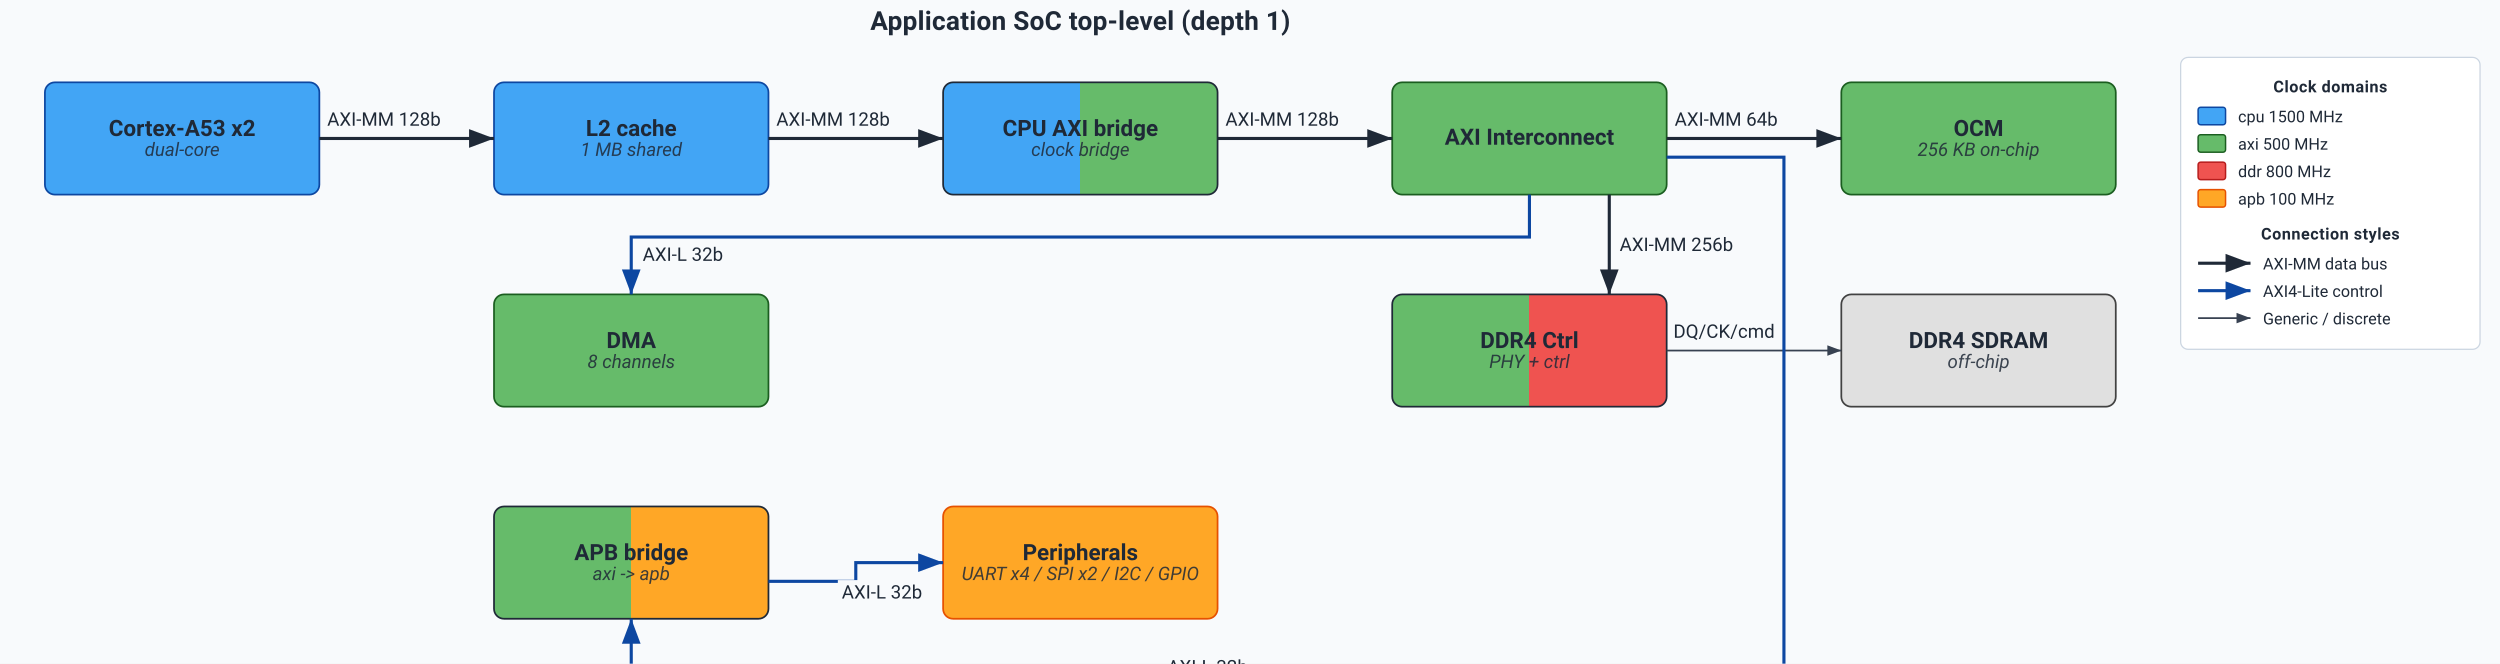
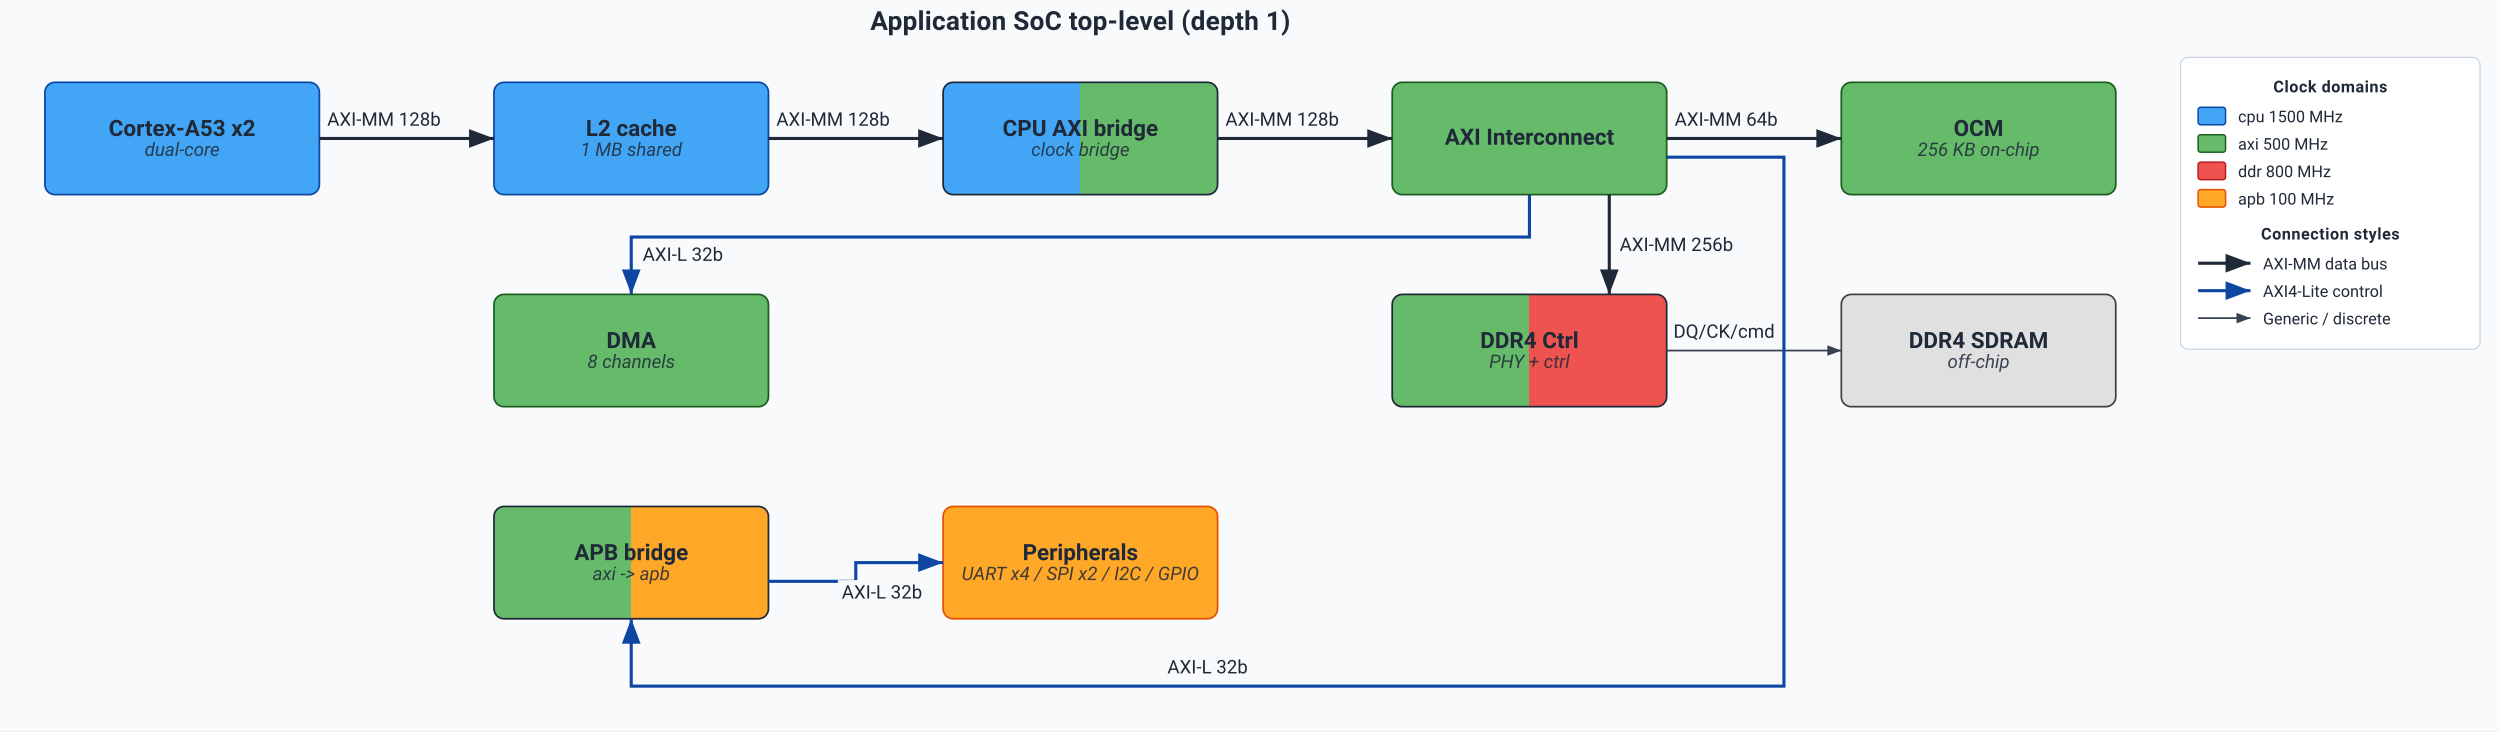
- <svg xmlns="http://www.w3.org/2000/svg" width="2004" height="532" viewBox="0 0 2004 532" font-family="ui-sans-serif, system-ui, -apple-system, 'Segoe UI', Roboto, 'Helvetica Neue', Arial, sans-serif" style="background:#f8fafc">
+ <svg xmlns="http://www.w3.org/2000/svg" width="2004" height="586" viewBox="0 0 2004 586" font-family="ui-sans-serif, system-ui, -apple-system, 'Segoe UI', Roboto, 'Helvetica Neue', Arial, sans-serif" style="background:#f8fafc">
  <defs>
    <marker id="ah-solid" markerWidth="9" markerHeight="9" refX="8" refY="3" orient="auto">
      <path d="M0,0 L0,6 L8,3 z" fill="#1f2937" />
    </marker>
    <marker id="ah-thin" markerWidth="9" markerHeight="9" refX="8" refY="3" orient="auto">
      <path d="M0,0 L0,6 L8,3 z" fill="#374151" />
    </marker>
    <marker id="ah-stream" markerWidth="9" markerHeight="9" refX="8" refY="3" orient="auto">
      <path d="M0,0 L0,6 L8,3 z" fill="#5C5C00" />
    </marker>
    <marker id="ah-axil" markerWidth="9" markerHeight="9" refX="8" refY="3" orient="auto">
      <path d="M0,0 L0,6 L8,3 z" fill="#0D47A1" />
    </marker>
    <marker id="ah-tilelink" markerWidth="9" markerHeight="9" refX="8" refY="3" orient="auto">
      <path d="M0,0 L0,6 L8,3 z" fill="#00796B" />
    </marker>
    <marker id="ah-cdc" markerWidth="9" markerHeight="9" refX="8" refY="3" orient="auto">
      <path d="M0,0 L0,6 L8,3 z" fill="#6A1B9A" />
    </marker>
    <marker id="ah-open" markerWidth="9" markerHeight="9" refX="8" refY="3" orient="auto">
      <path d="M0.5,0.5 L0.5,5.5 L8,3 z" fill="#f8fafc" stroke="#1f2937" stroke-width="1" />
    </marker>
    <linearGradient id="grad-cpu_axi" x1="0%" y1="0%" x2="100%" y2="0%">
      <stop offset="50%" stop-color="#42A5F5" />
      <stop offset="50%" stop-color="#66BB6A" />
    </linearGradient>
    <linearGradient id="grad-ddr_ctrl" x1="0%" y1="0%" x2="100%" y2="0%">
      <stop offset="50%" stop-color="#66BB6A" />
      <stop offset="50%" stop-color="#EF5350" />
    </linearGradient>
    <linearGradient id="grad-apb_br" x1="0%" y1="0%" x2="100%" y2="0%">
      <stop offset="50%" stop-color="#66BB6A" />
      <stop offset="50%" stop-color="#FFA726" />
    </linearGradient>
  </defs>
-   <rect width="2004" height="532" fill="#f8fafc" id="_canvas_bg" />
+   <rect width="2004" height="586" fill="#f8fafc" id="_canvas_bg" />
  <text x="866.0" y="24" text-anchor="middle" font-size="21" font-weight="600" fill="#1f2937" letter-spacing="0.2">Application SoC top-level (depth 1)</text>
  <rect id="cpu" x="36" y="66" width="220" height="90" fill="#42A5F5" stroke="#0D47A1" stroke-width="1.4" rx="8" />
  <text x="146" y="109" text-anchor="middle" font-size="18" font-weight="600" fill="#1f2937">Cortex-A53 x2</text>
  <text x="146" y="125" text-anchor="middle" font-size="15" font-style="italic" fill="#1f2937" opacity="0.85">dual-core</text>
  <rect id="l2" x="396" y="66" width="220" height="90" fill="#42A5F5" stroke="#0D47A1" stroke-width="1.4" rx="8" />
  <text x="506" y="109" text-anchor="middle" font-size="18" font-weight="600" fill="#1f2937">L2 cache</text>
  <text x="506" y="125" text-anchor="middle" font-size="15" font-style="italic" fill="#1f2937" opacity="0.85">1 MB shared</text>
  <rect id="cpu_axi" x="756" y="66" width="220" height="90" fill="url(#grad-cpu_axi)" stroke="#1f2937" stroke-width="1.4" rx="8" />
  <text x="866" y="109" text-anchor="middle" font-size="18" font-weight="600" fill="#1f2937">CPU AXI bridge</text>
  <text x="866" y="125" text-anchor="middle" font-size="15" font-style="italic" fill="#1f2937" opacity="0.85">clock bridge</text>
  <rect id="ic" x="1116" y="66" width="220" height="90" fill="#66BB6A" stroke="#1B5E20" stroke-width="1.4" rx="8" />
  <text x="1226" y="116" text-anchor="middle" font-size="18" font-weight="600" fill="#1f2937">AXI Interconnect</text>
  <rect id="sram" x="1476" y="66" width="220" height="90" fill="#66BB6A" stroke="#1B5E20" stroke-width="1.4" rx="8" />
  <text x="1586" y="109" text-anchor="middle" font-size="18" font-weight="600" fill="#1f2937">OCM</text>
  <text x="1586" y="125" text-anchor="middle" font-size="15" font-style="italic" fill="#1f2937" opacity="0.85">256 KB on-chip</text>
  <rect id="dma" x="396" y="236" width="220" height="90" fill="#66BB6A" stroke="#1B5E20" stroke-width="1.4" rx="8" />
  <text x="506" y="279" text-anchor="middle" font-size="18" font-weight="600" fill="#1f2937">DMA</text>
  <text x="506" y="295" text-anchor="middle" font-size="15" font-style="italic" fill="#1f2937" opacity="0.85">8 channels</text>
  <rect id="ddr_ctrl" x="1116" y="236" width="220" height="90" fill="url(#grad-ddr_ctrl)" stroke="#1f2937" stroke-width="1.4" rx="8" />
  <text x="1226" y="279" text-anchor="middle" font-size="18" font-weight="600" fill="#1f2937">DDR4 Ctrl</text>
  <text x="1226" y="295" text-anchor="middle" font-size="15" font-style="italic" fill="#1f2937" opacity="0.85">PHY + ctrl</text>
  <rect id="ddr3" x="1476" y="236" width="220" height="90" fill="#E0E0E0" stroke="#424242" stroke-width="1.4" rx="8" />
  <text x="1586" y="279" text-anchor="middle" font-size="18" font-weight="600" fill="#1f2937">DDR4 SDRAM</text>
  <text x="1586" y="295" text-anchor="middle" font-size="15" font-style="italic" fill="#1f2937" opacity="0.85">off-chip</text>
  <rect id="apb_br" x="396" y="406" width="220" height="90" fill="url(#grad-apb_br)" stroke="#1f2937" stroke-width="1.4" rx="8" />
  <text x="506" y="449" text-anchor="middle" font-size="18" font-weight="600" fill="#1f2937">APB bridge</text>
  <text x="506" y="465" text-anchor="middle" font-size="15" font-style="italic" fill="#1f2937" opacity="0.85">axi -&gt; apb</text>
  <rect id="periph" x="756" y="406" width="220" height="90" fill="#FFA726" stroke="#E65100" stroke-width="1.4" rx="8" />
  <text x="866" y="449" text-anchor="middle" font-size="18" font-weight="600" fill="#1f2937">Peripherals</text>
  <text x="866" y="465" text-anchor="middle" font-size="15" font-style="italic" fill="#1f2937" opacity="0.85">UART x4 / SPI x2 / I2C / GPIO</text>
  <mask id="edge-label-clearance" maskUnits="userSpaceOnUse">
-     <rect width="2004" height="532" fill="#ffffff" />
+     <rect width="2004" height="586" fill="#ffffff" />
    <rect x="260.0" y="86.0" width="95.7" height="19.0" fill="#000000" />
    <rect x="620.0" y="86.0" width="95.7" height="19.0" fill="#000000" />
    <rect x="980.0" y="86.0" width="95.7" height="19.0" fill="#000000" />
    <rect x="1340.0" y="86.0" width="87.4" height="19.0" fill="#000000" />
    <rect x="512.0" y="194.3" width="70.7" height="19.0" fill="#000000" />
    <rect x="1296.0" y="186.5" width="95.7" height="19.0" fill="#000000" />
    <rect x="1340.0" y="256.0" width="84.0" height="19.0" fill="#000000" />
    <rect x="932.6" y="525.0" width="70.7" height="19.0" fill="#000000" />
    <rect x="671.6" y="465.0" width="70.7" height="19.0" fill="#000000" />
  </mask>
  <path id="edge_cpu_to_l2" d="M 256.0,111.0 L 326.0,111.0 L 396.0,111.0" stroke="#1f2937" stroke-width="2.5" fill="none" marker-end="url(#ah-solid)" mask="url(#edge-label-clearance)" />
  <path id="edge_l2_to_cpu_axi" d="M 616.0,111.0 L 686.0,111.0 L 756.0,111.0" stroke="#1f2937" stroke-width="2.5" fill="none" marker-end="url(#ah-solid)" mask="url(#edge-label-clearance)" />
  <path id="edge_cpu_axi_to_ic" d="M 976.0,111.0 L 1046.0,111.0 L 1116.0,111.0" stroke="#1f2937" stroke-width="2.5" fill="none" marker-end="url(#ah-solid)" mask="url(#edge-label-clearance)" />
  <path id="edge_ic_to_sram" d="M 1336.0,111.0 L 1406.0,111.0 L 1476.0,111.0" stroke="#1f2937" stroke-width="2.5" fill="none" marker-end="url(#ah-solid)" mask="url(#edge-label-clearance)" />
  <path id="edge_ic_to_dma" d="M 1226.0,156.0 L 1226.0,190.0 L 506.0,190.0 L 506.0,236.0" stroke="#0D47A1" stroke-width="2.5" fill="none" marker-end="url(#ah-axil)" mask="url(#edge-label-clearance)" />
  <path id="edge_ic_to_ddr_ctrl" d="M 1290.0,156.0 L 1290.0,236.0" stroke="#1f2937" stroke-width="2.5" fill="none" marker-end="url(#ah-solid)" mask="url(#edge-label-clearance)" />
  <path id="edge_ddr_ctrl_to_ddr3" d="M 1336.0,281.0 L 1406.0,281.0 L 1476.0,281.0" stroke="#374151" stroke-width="1.4" fill="none" marker-end="url(#ah-thin)" mask="url(#edge-label-clearance)" />
  <path id="edge_ic_to_apb_br" d="M 1336.0,126.0 L 1430.0,126.0 L 1430.0,550.0 L 506.0,550.0 L 506.0,496.0" stroke="#0D47A1" stroke-width="2.5" fill="none" marker-end="url(#ah-axil)" mask="url(#edge-label-clearance)" />
  <path id="edge_apb_br_to_periph" d="M 616.0,466.0 L 686.0,466.0 L 686.0,451.0 L 756.0,451.0" stroke="#0D47A1" stroke-width="2.5" fill="none" marker-end="url(#ah-axil)" mask="url(#edge-label-clearance)" />
  <text x="307.8" y="100.8" text-anchor="middle" font-size="15" fill="#1f2937">AXI-MM 128b</text>
  <text x="667.8" y="100.8" text-anchor="middle" font-size="15" fill="#1f2937">AXI-MM 128b</text>
  <text x="1027.8" y="100.8" text-anchor="middle" font-size="15" fill="#1f2937">AXI-MM 128b</text>
  <text x="1383.7" y="100.8" text-anchor="middle" font-size="15" fill="#1f2937">AXI-MM 64b</text>
  <text x="547.4" y="209.1" text-anchor="middle" font-size="15" fill="#1f2937">AXI-L 32b</text>
  <text x="1343.8" y="201.2" text-anchor="middle" font-size="15" fill="#1f2937">AXI-MM 256b</text>
  <text x="1382.0" y="270.8" text-anchor="middle" font-size="15" fill="#1f2937">DQ/CK/cmd</text>
  <text x="968.0" y="539.8" text-anchor="middle" font-size="15" fill="#1f2937">AXI-L 32b</text>
  <text x="707.0" y="479.8" text-anchor="middle" font-size="15" fill="#1f2937">AXI-L 32b</text>
  <rect id="legend_card" x="1748" y="46" width="240" height="234" fill="#ffffff" stroke="#cbd5e1" stroke-width="1" rx="6" />
  <text x="1868" y="74" text-anchor="middle" font-size="13" font-weight="700" fill="#1f2937" letter-spacing="0.4">Clock domains</text>
  <rect x="1762" y="86" width="22" height="14" fill="#42A5F5" stroke="#0D47A1" stroke-width="1.2" rx="2" />
  <text x="1794" y="98" font-size="13" fill="#1f2937">cpu  1500 MHz</text>
  <rect x="1762" y="108" width="22" height="14" fill="#66BB6A" stroke="#1B5E20" stroke-width="1.2" rx="2" />
  <text x="1794" y="120" font-size="13" fill="#1f2937">axi  500 MHz</text>
  <rect x="1762" y="130" width="22" height="14" fill="#EF5350" stroke="#B71C1C" stroke-width="1.2" rx="2" />
  <text x="1794" y="142" font-size="13" fill="#1f2937">ddr  800 MHz</text>
  <rect x="1762" y="152" width="22" height="14" fill="#FFA726" stroke="#E65100" stroke-width="1.2" rx="2" />
  <text x="1794" y="164" font-size="13" fill="#1f2937">apb  100 MHz</text>
  <text x="1868" y="192" text-anchor="middle" font-size="13" font-weight="700" fill="#1f2937" letter-spacing="0.4">Connection styles</text>
  <path id="legend-arrow-axi-mm" d="M 1762,211.0 L 1804,211.0" stroke="#1f2937" stroke-width="2.5" fill="none" marker-end="url(#ah-solid)" />
  <text x="1814" y="216" font-size="13" fill="#1f2937">AXI-MM data bus</text>
  <path id="legend-arrow-axi-lite" d="M 1762,233.0 L 1804,233.0" stroke="#0D47A1" stroke-width="2.5" fill="none" marker-end="url(#ah-axil)" />
  <text x="1814" y="238" font-size="13" fill="#1f2937">AXI4-Lite control</text>
  <path id="legend-arrow-generic" d="M 1762,255.0 L 1804,255.0" stroke="#374151" stroke-width="1.4" fill="none" marker-end="url(#ah-thin)" />
  <text x="1814" y="260" font-size="13" fill="#1f2937">Generic / discrete</text>
</svg>
